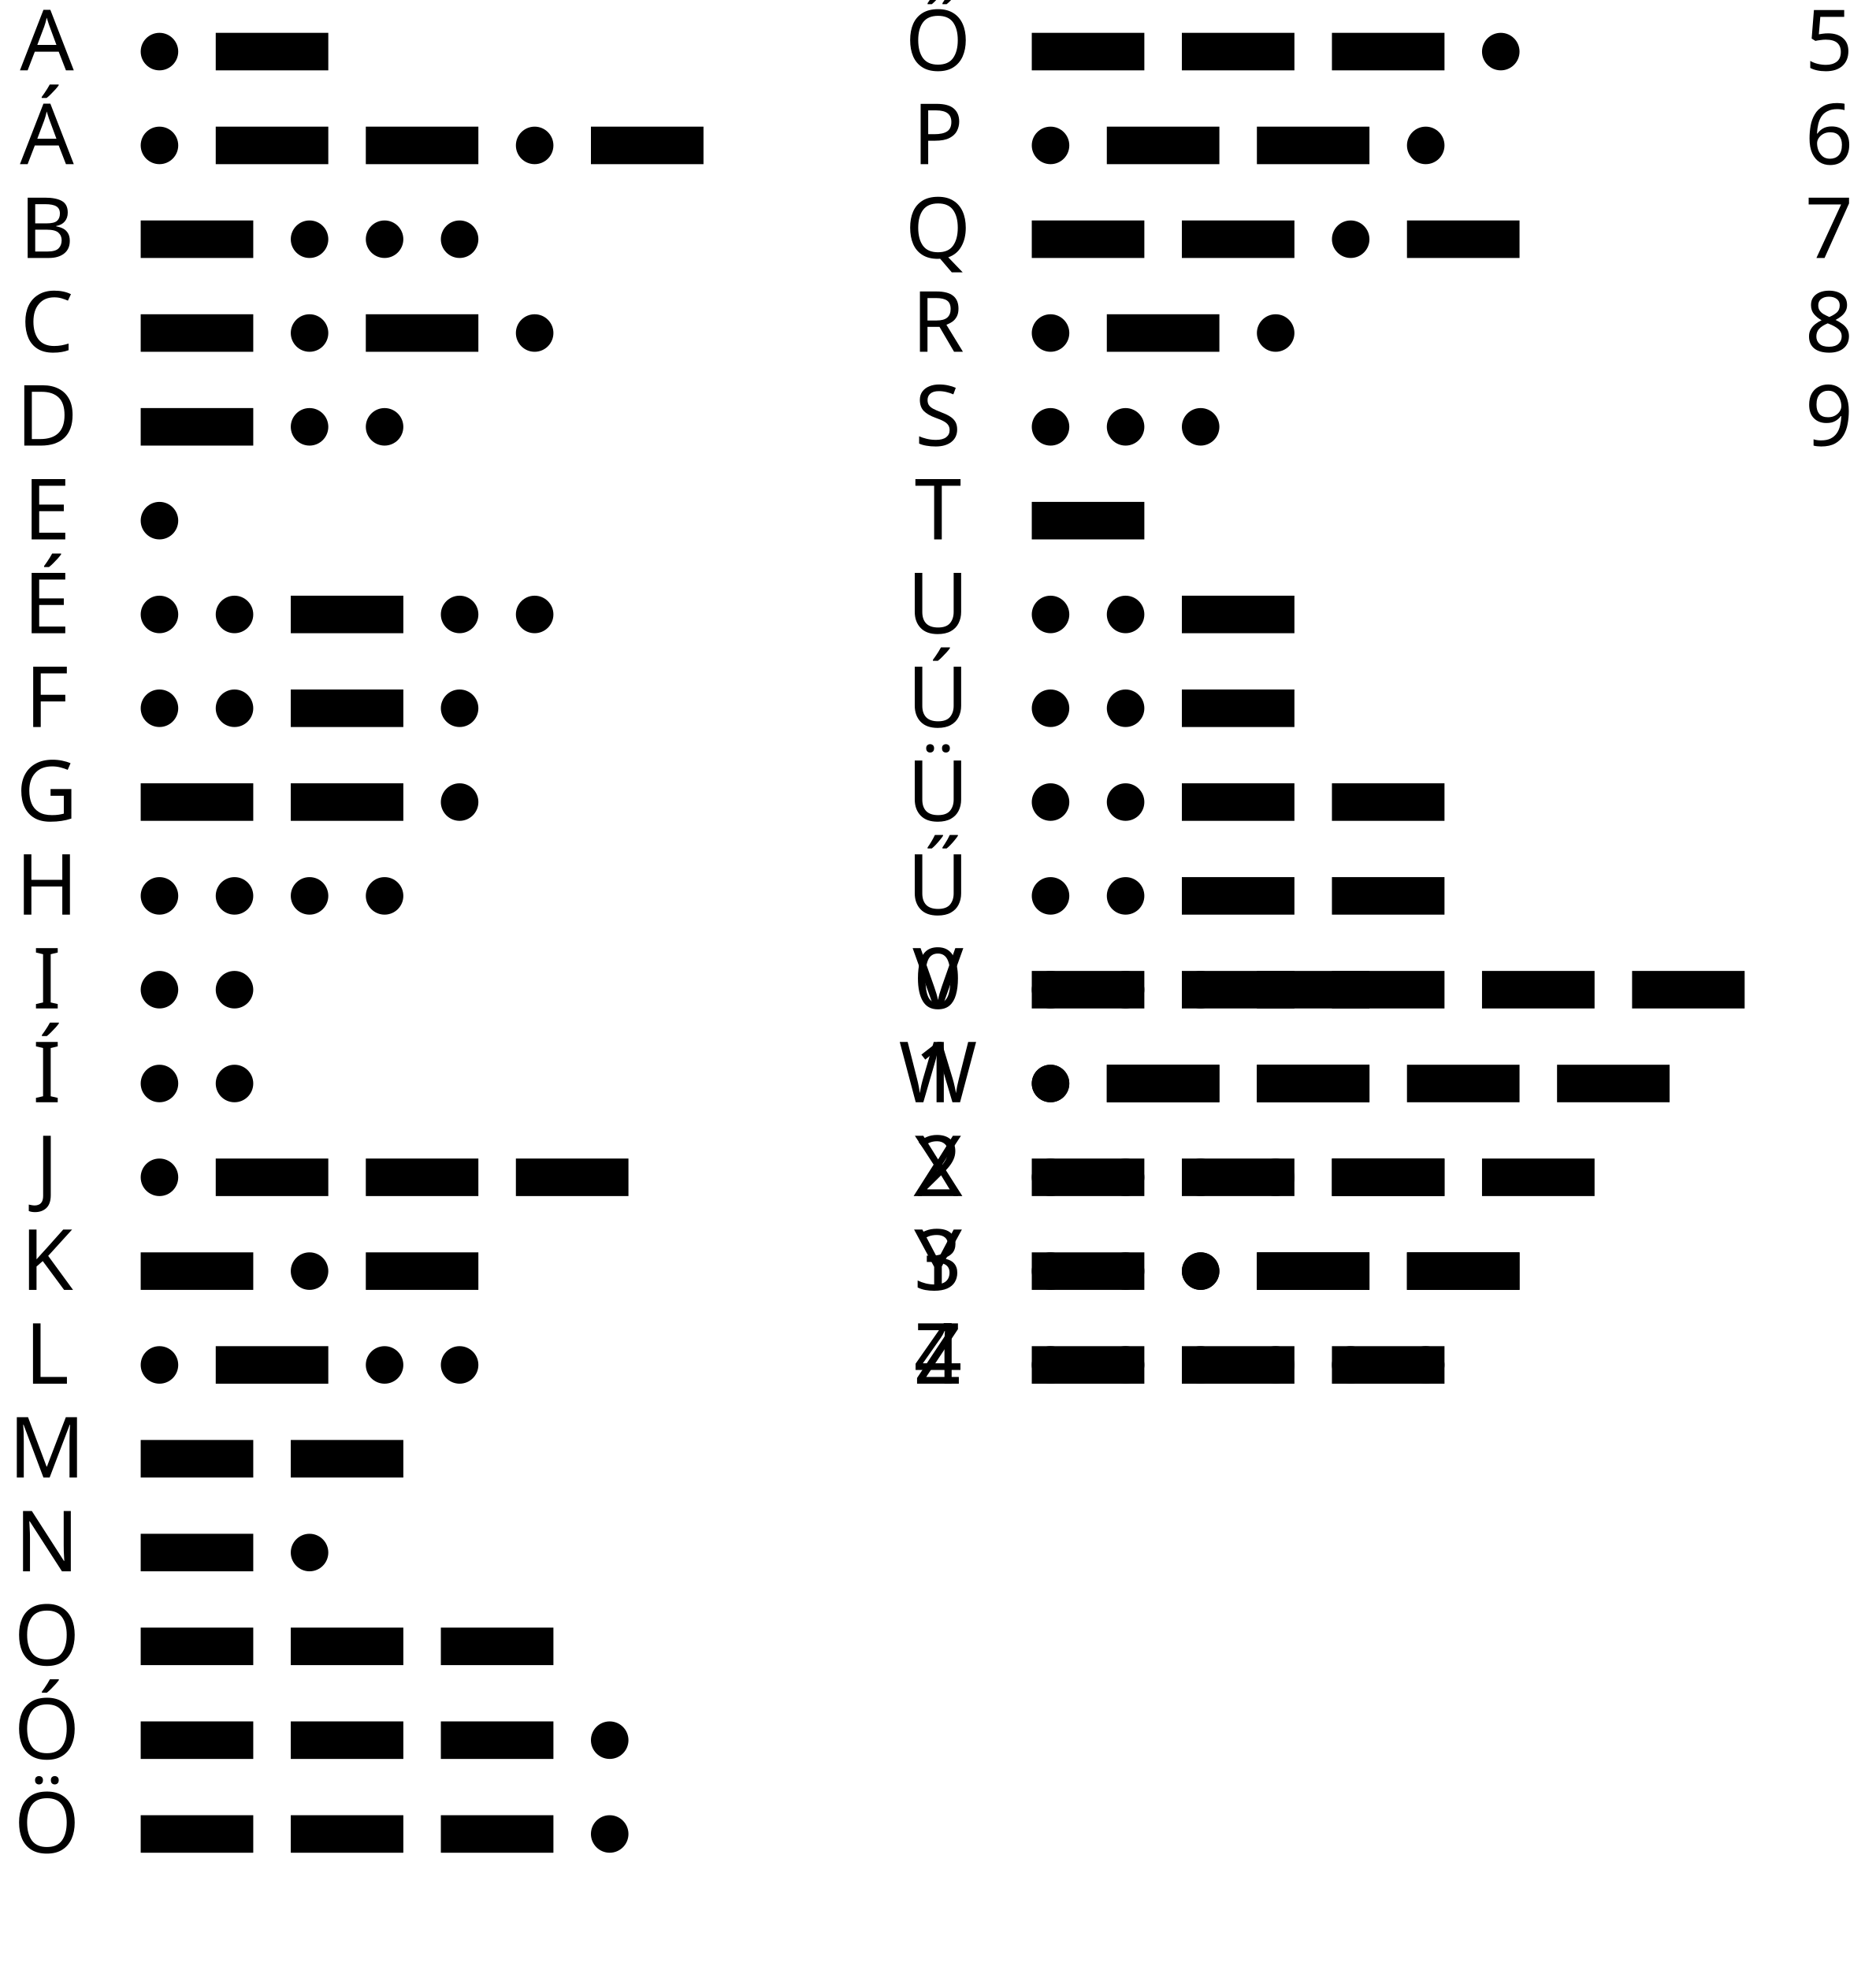
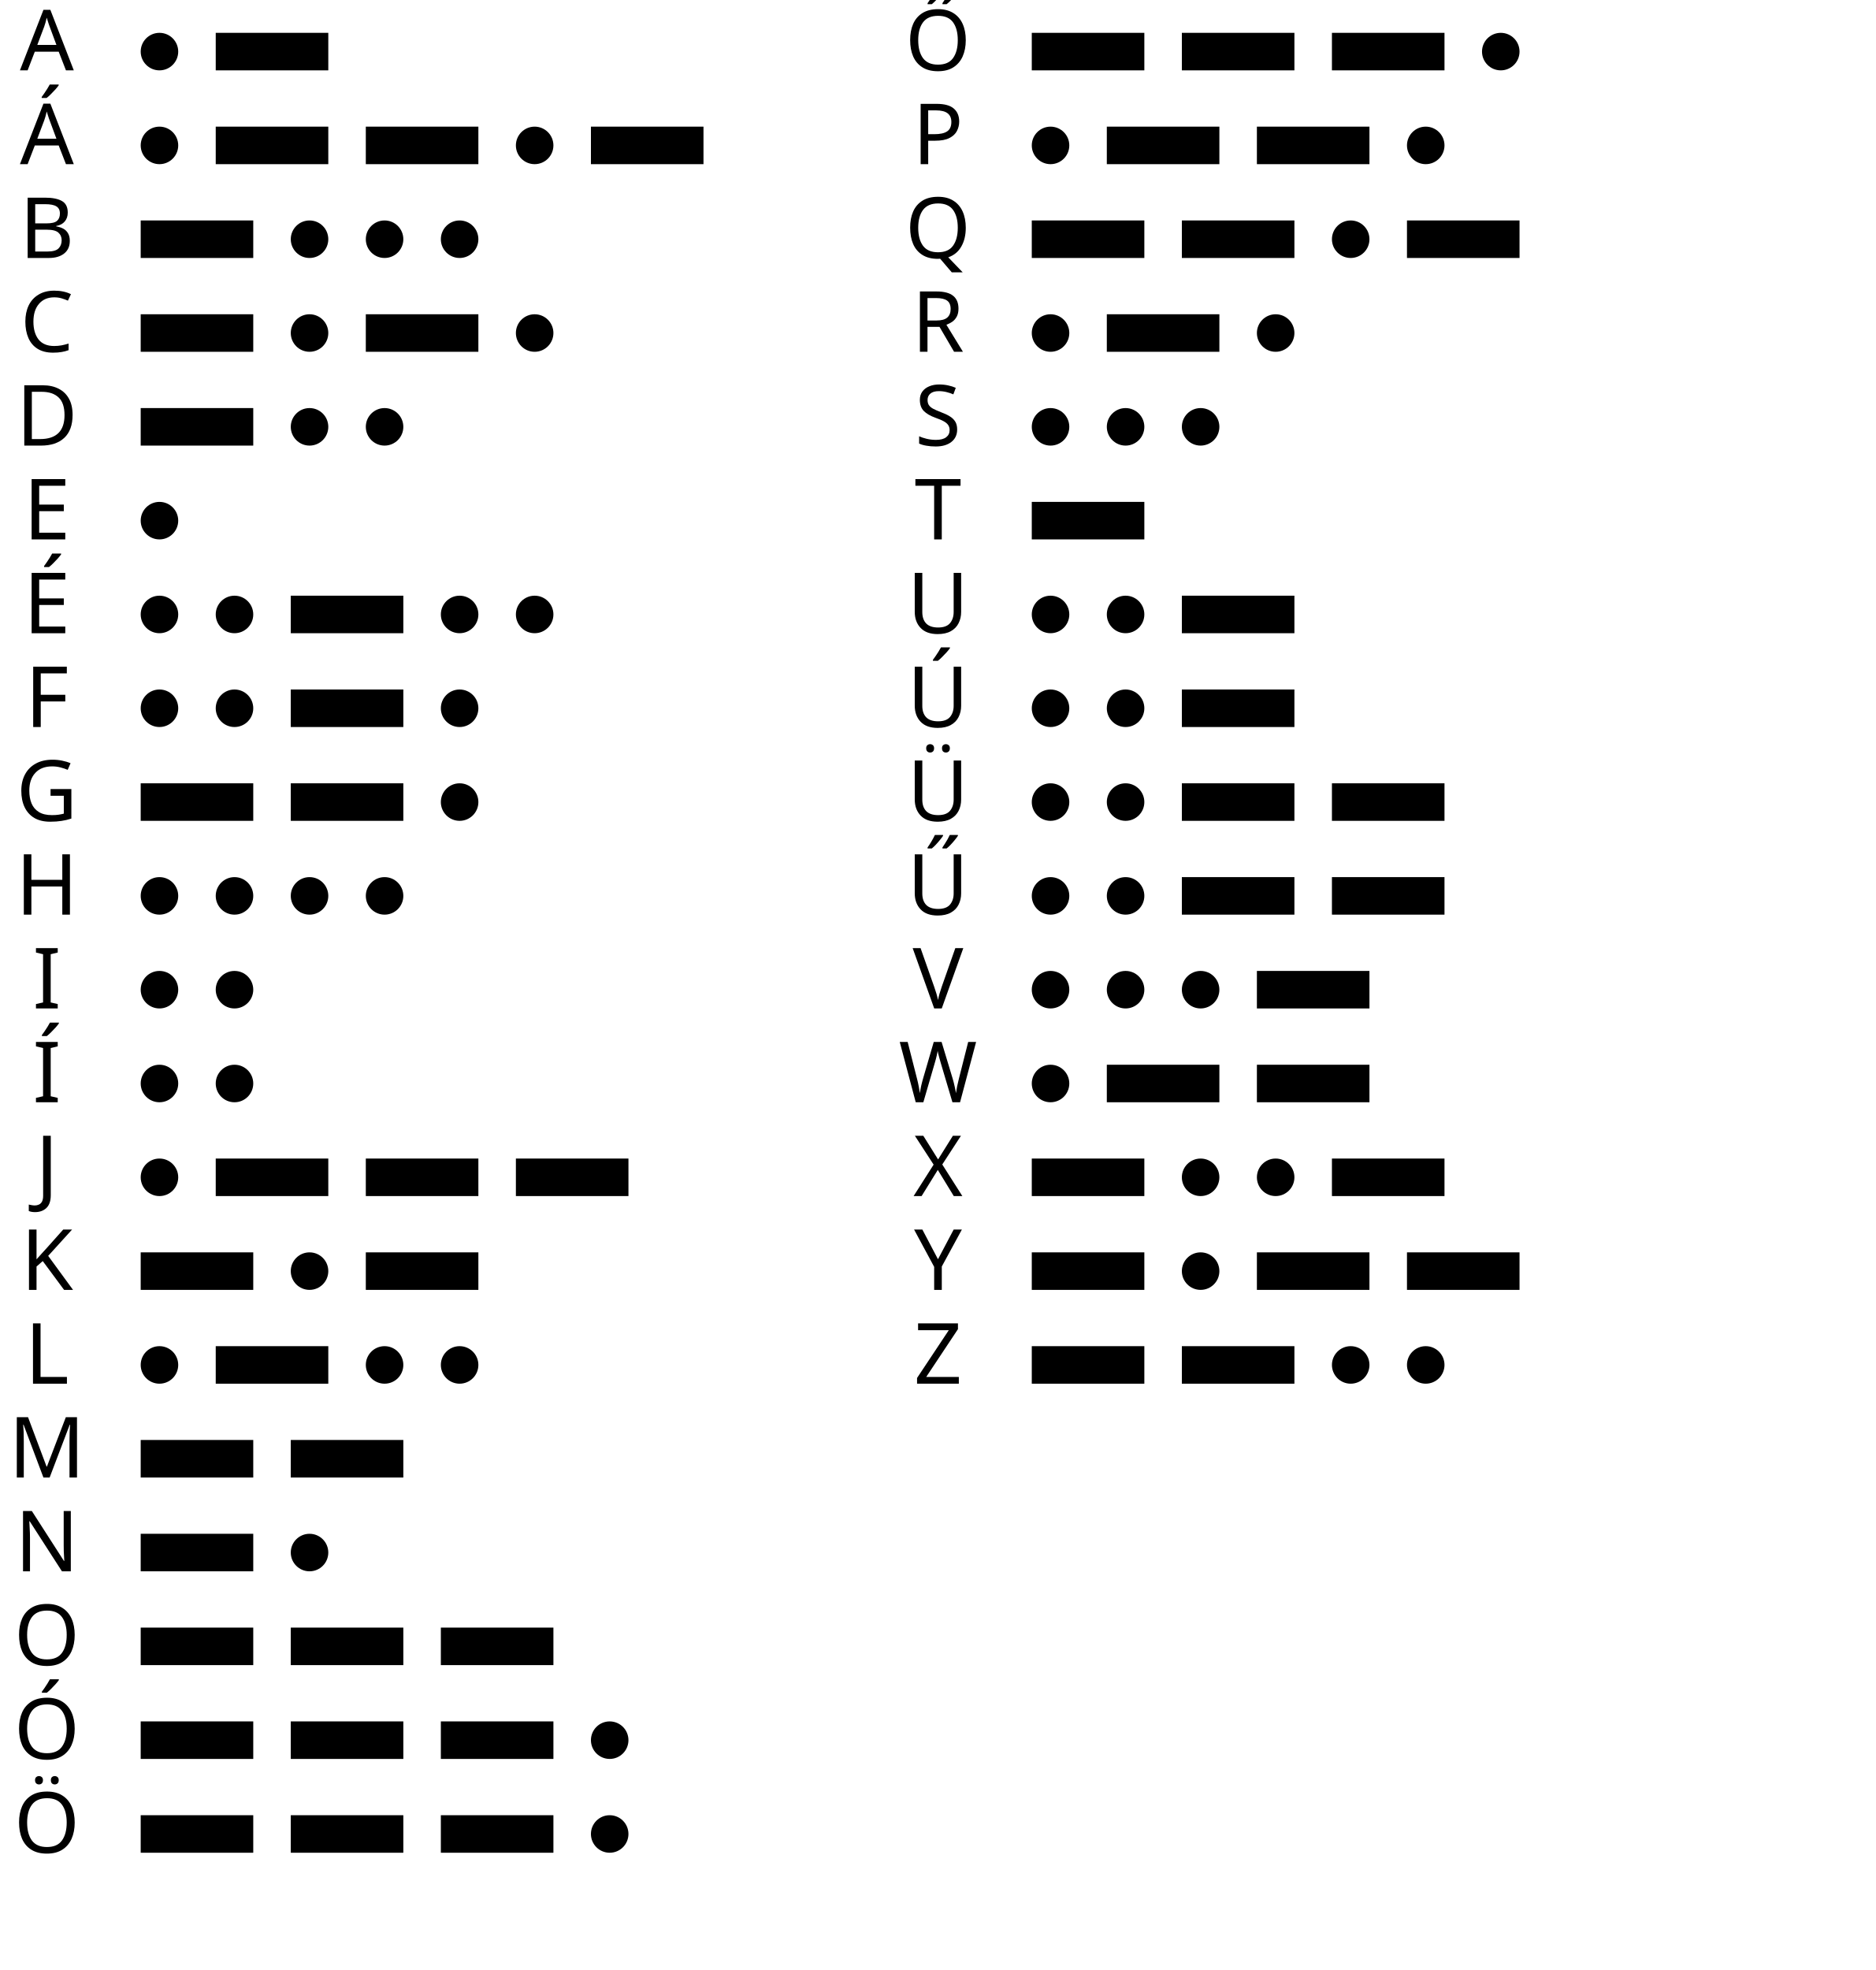
<svg xmlns="http://www.w3.org/2000/svg" width="100%" height="100%" viewBox="0 0 400 420" preserveAspectRatio="xMidYMid meet" version="1.1">
  <text font-family="Special Elite, sans-serif" text-anchor="middle" x="10" y="15" font-size="18px">
    <tspan>A</tspan>
  </text>
  <circle cx="34" cy="11" r="4" />
  <rect width="24" height="8" x="46" y="7" />
  <text font-family="Special Elite, sans-serif" text-anchor="middle" x="10" y="35" font-size="18px">
    <tspan>Á</tspan>
  </text>
  <circle cx="34" cy="31" r="4" />
  <rect width="24" height="8" x="46" y="27" />
  <rect width="24" height="8" x="78" y="27" />
  <circle cx="114" cy="31" r="4" />
  <rect width="24" height="8" x="126" y="27" />
  <text font-family="Special Elite, sans-serif" text-anchor="middle" x="10" y="55" font-size="18px">
    <tspan>B</tspan>
  </text>
  <rect width="24" height="8" x="30" y="47" />
  <circle cx="66" cy="51" r="4" />
  <circle cx="82" cy="51" r="4" />
  <circle cx="98" cy="51" r="4" />
  <text font-family="Special Elite, sans-serif" text-anchor="middle" x="10" y="75" font-size="18px">
    <tspan>C</tspan>
  </text>
  <rect width="24" height="8" x="30" y="67" />
  <circle cx="66" cy="71" r="4" />
  <rect width="24" height="8" x="78" y="67" />
  <circle cx="114" cy="71" r="4" />
  <text font-family="Special Elite, sans-serif" text-anchor="middle" x="10" y="95" font-size="18px">
    <tspan>D</tspan>
  </text>
  <rect width="24" height="8" x="30" y="87" />
  <circle cx="66" cy="91" r="4" />
  <circle cx="82" cy="91" r="4" />
  <text font-family="Special Elite, sans-serif" text-anchor="middle" x="10" y="115" font-size="18px">
    <tspan>E</tspan>
  </text>
  <circle cx="34" cy="111" r="4" />
  <text font-family="Special Elite, sans-serif" text-anchor="middle" x="10" y="135" font-size="18px">
    <tspan>É</tspan>
  </text>
  <circle cx="34" cy="131" r="4" />
  <circle cx="50" cy="131" r="4" />
  <rect width="24" height="8" x="62" y="127" />
  <circle cx="98" cy="131" r="4" />
  <circle cx="114" cy="131" r="4" />
  <text font-family="Special Elite, sans-serif" text-anchor="middle" x="10" y="155" font-size="18px">
    <tspan>F</tspan>
  </text>
  <circle cx="34" cy="151" r="4" />
  <circle cx="50" cy="151" r="4" />
  <rect width="24" height="8" x="62" y="147" />
  <circle cx="98" cy="151" r="4" />
  <text font-family="Special Elite, sans-serif" text-anchor="middle" x="10" y="175" font-size="18px">
    <tspan>G</tspan>
  </text>
  <rect width="24" height="8" x="30" y="167" />
  <rect width="24" height="8" x="62" y="167" />
  <circle cx="98" cy="171" r="4" />
  <text font-family="Special Elite, sans-serif" text-anchor="middle" x="10" y="195" font-size="18px">
    <tspan>H</tspan>
  </text>
  <circle cx="34" cy="191" r="4" />
  <circle cx="50" cy="191" r="4" />
  <circle cx="66" cy="191" r="4" />
  <circle cx="82" cy="191" r="4" />
  <text font-family="Special Elite, sans-serif" text-anchor="middle" x="10" y="215" font-size="18px">
    <tspan>I</tspan>
  </text>
  <circle cx="34" cy="211" r="4" />
  <circle cx="50" cy="211" r="4" />
  <text font-family="Special Elite, sans-serif" text-anchor="middle" x="10" y="235" font-size="18px">
    <tspan>Í</tspan>
  </text>
  <circle cx="34" cy="231" r="4" />
  <circle cx="50" cy="231" r="4" />
  <text font-family="Special Elite, sans-serif" text-anchor="middle" x="10" y="255" font-size="18px">
    <tspan>J</tspan>
  </text>
  <circle cx="34" cy="251" r="4" />
  <rect width="24" height="8" x="46" y="247" />
  <rect width="24" height="8" x="78" y="247" />
  <rect width="24" height="8" x="110" y="247" />
  <text font-family="Special Elite, sans-serif" text-anchor="middle" x="10" y="275" font-size="18px">
    <tspan>K</tspan>
  </text>
  <rect width="24" height="8" x="30" y="267" />
  <circle cx="66" cy="271" r="4" />
  <rect width="24" height="8" x="78" y="267" />
  <text font-family="Special Elite, sans-serif" text-anchor="middle" x="10" y="295" font-size="18px">
    <tspan>L</tspan>
  </text>
  <circle cx="34" cy="291" r="4" />
  <rect width="24" height="8" x="46" y="287" />
  <circle cx="82" cy="291" r="4" />
  <circle cx="98" cy="291" r="4" />
  <text font-family="Special Elite, sans-serif" text-anchor="middle" x="10" y="315" font-size="18px">
    <tspan>M</tspan>
  </text>
  <rect width="24" height="8" x="30" y="307" />
  <rect width="24" height="8" x="62" y="307" />
  <text font-family="Special Elite, sans-serif" text-anchor="middle" x="10" y="335" font-size="18px">
    <tspan>N</tspan>
  </text>
  <rect width="24" height="8" x="30" y="327" />
  <circle cx="66" cy="331" r="4" />
  <text font-family="Special Elite, sans-serif" text-anchor="middle" x="10" y="355" font-size="18px">
    <tspan>O</tspan>
  </text>
  <rect width="24" height="8" x="30" y="347" />
  <rect width="24" height="8" x="62" y="347" />
  <rect width="24" height="8" x="94" y="347" />
  <text font-family="Special Elite, sans-serif" text-anchor="middle" x="10" y="375" font-size="18px">
    <tspan>Ó</tspan>
  </text>
  <rect width="24" height="8" x="30" y="367" />
  <rect width="24" height="8" x="62" y="367" />
  <rect width="24" height="8" x="94" y="367" />
  <circle cx="130" cy="371" r="4" />
  <text font-family="Special Elite, sans-serif" text-anchor="middle" x="10" y="395" font-size="18px">
    <tspan>Ö</tspan>
  </text>
  <rect width="24" height="8" x="30" y="387" />
  <rect width="24" height="8" x="62" y="387" />
  <rect width="24" height="8" x="94" y="387" />
  <circle cx="130" cy="391" r="4" />
  <text font-family="Special Elite, sans-serif" text-anchor="middle" x="200" y="15" font-size="18px">
    <tspan>Ő</tspan>
  </text>
  <rect width="24" height="8" x="220" y="7" />
  <rect width="24" height="8" x="252" y="7" />
  <rect width="24" height="8" x="284" y="7" />
  <circle cx="320" cy="11" r="4" />
  <text font-family="Special Elite, sans-serif" text-anchor="middle" x="200" y="35" font-size="18px">
    <tspan>P</tspan>
  </text>
  <circle cx="224" cy="31" r="4" />
  <rect width="24" height="8" x="236" y="27" />
  <rect width="24" height="8" x="268" y="27" />
  <circle cx="304" cy="31" r="4" />
  <text font-family="Special Elite, sans-serif" text-anchor="middle" x="200" y="55" font-size="18px">
    <tspan>Q</tspan>
  </text>
  <rect width="24" height="8" x="220" y="47" />
  <rect width="24" height="8" x="252" y="47" />
  <circle cx="288" cy="51" r="4" />
  <rect width="24" height="8" x="300" y="47" />
  <text font-family="Special Elite, sans-serif" text-anchor="middle" x="200" y="75" font-size="18px">
    <tspan>R</tspan>
  </text>
  <circle cx="224" cy="71" r="4" />
  <rect width="24" height="8" x="236" y="67" />
  <circle cx="272" cy="71" r="4" />
  <text font-family="Special Elite, sans-serif" text-anchor="middle" x="200" y="95" font-size="18px">
    <tspan>S</tspan>
  </text>
  <circle cx="224" cy="91" r="4" />
  <circle cx="240" cy="91" r="4" />
  <circle cx="256" cy="91" r="4" />
  <text font-family="Special Elite, sans-serif" text-anchor="middle" x="200" y="115" font-size="18px">
    <tspan>T</tspan>
  </text>
  <rect width="24" height="8" x="220" y="107" />
  <text font-family="Special Elite, sans-serif" text-anchor="middle" x="200" y="135" font-size="18px">
    <tspan>U</tspan>
  </text>
  <circle cx="224" cy="131" r="4" />
  <circle cx="240" cy="131" r="4" />
  <rect width="24" height="8" x="252" y="127" />
  <text font-family="Special Elite, sans-serif" text-anchor="middle" x="200" y="155" font-size="18px">
    <tspan>Ú</tspan>
  </text>
  <circle cx="224" cy="151" r="4" />
  <circle cx="240" cy="151" r="4" />
  <rect width="24" height="8" x="252" y="147" />
  <text font-family="Special Elite, sans-serif" text-anchor="middle" x="200" y="175" font-size="18px">
    <tspan>Ü</tspan>
  </text>
  <circle cx="224" cy="171" r="4" />
  <circle cx="240" cy="171" r="4" />
  <rect width="24" height="8" x="252" y="167" />
  <rect width="24" height="8" x="284" y="167" />
  <text font-family="Special Elite, sans-serif" text-anchor="middle" x="200" y="195" font-size="18px">
    <tspan>Ű</tspan>
  </text>
  <circle cx="224" cy="191" r="4" />
  <circle cx="240" cy="191" r="4" />
  <rect width="24" height="8" x="252" y="187" />
  <rect width="24" height="8" x="284" y="187" />
  <text font-family="Special Elite, sans-serif" text-anchor="middle" x="200" y="215" font-size="18px">
    <tspan>V</tspan>
  </text>
  <circle cx="224" cy="211" r="4" />
  <circle cx="240" cy="211" r="4" />
  <circle cx="256" cy="211" r="4" />
  <rect width="24" height="8" x="268" y="207" />
  <text font-family="Special Elite, sans-serif" text-anchor="middle" x="200" y="235" font-size="18px">
    <tspan>W</tspan>
  </text>
  <circle cx="224" cy="231" r="4" />
  <rect width="24" height="8" x="236" y="227" />
  <rect width="24" height="8" x="268" y="227" />
  <text font-family="Special Elite, sans-serif" text-anchor="middle" x="200" y="255" font-size="18px">
    <tspan>X</tspan>
  </text>
  <rect width="24" height="8" x="220" y="247" />
  <circle cx="256" cy="251" r="4" />
  <circle cx="272" cy="251" r="4" />
  <rect width="24" height="8" x="284" y="247" />
  <text font-family="Special Elite, sans-serif" text-anchor="middle" x="200" y="275" font-size="18px">
    <tspan>Y</tspan>
  </text>
  <rect width="24" height="8" x="220" y="267" />
  <circle cx="256" cy="271" r="4" />
  <rect width="24" height="8" x="268" y="267" />
  <rect width="24" height="8" x="300" y="267" />
  <text font-family="Special Elite, sans-serif" text-anchor="middle" x="200" y="295" font-size="18px">
    <tspan>Z</tspan>
  </text>
  <rect width="24" height="8" x="220" y="287" />
  <rect width="24" height="8" x="252" y="287" />
  <circle cx="288" cy="291" r="4" />
  <circle cx="304" cy="291" r="4" />
-   <text font-family="Special Elite, sans-serif" text-anchor="middle" x="200" y="215" font-size="18px">
-     <tspan>0</tspan>
-   </text>
-   <rect width="24" height="8" x="220" y="207" />
-   <rect width="24" height="8" x="252" y="207" />
-   <rect width="24" height="8" x="284" y="207" />
-   <rect width="24" height="8" x="316" y="207" />
-   <rect width="24" height="8" x="348" y="207" />
-   <text font-family="Special Elite, sans-serif" text-anchor="middle" x="200" y="235" font-size="18px">
-     <tspan>1</tspan>
-   </text>
-   <circle cx="224" cy="231" r="4" />
-   <rect width="24" height="8" x="236" y="227" />
-   <rect width="24" height="8" x="268" y="227" />
-   <rect width="24" height="8" x="300" y="227" />
-   <rect width="24" height="8" x="332" y="227" />
-   <text font-family="Special Elite, sans-serif" text-anchor="middle" x="200" y="255" font-size="18px">
-     <tspan>2</tspan>
-   </text>
-   <circle cx="224" cy="251" r="4" />
-   <circle cx="240" cy="251" r="4" />
-   <rect width="24" height="8" x="252" y="247" />
-   <rect width="24" height="8" x="284" y="247" />
-   <rect width="24" height="8" x="316" y="247" />
-   <text font-family="Special Elite, sans-serif" text-anchor="middle" x="200" y="275" font-size="18px">
-     <tspan>3</tspan>
-   </text>
-   <circle cx="224" cy="271" r="4" />
-   <circle cx="240" cy="271" r="4" />
-   <circle cx="256" cy="271" r="4" />
-   <rect width="24" height="8" x="268" y="267" />
-   <rect width="24" height="8" x="300" y="267" />
-   <text font-family="Special Elite, sans-serif" text-anchor="middle" x="200" y="295" font-size="18px">
-     <tspan>4</tspan>
-   </text>
-   <circle cx="224" cy="291" r="4" />
-   <circle cx="240" cy="291" r="4" />
-   <circle cx="256" cy="291" r="4" />
-   <circle cx="272" cy="291" r="4" />
-   <rect width="24" height="8" x="284" y="287" />
-   <text font-family="Special Elite, sans-serif" text-anchor="middle" x="390" y="15" font-size="18px">
-     <tspan>5</tspan>
-   </text>
-   <circle cx="414" cy="11" r="4" />
-   <circle cx="430" cy="11" r="4" />
-   <circle cx="446" cy="11" r="4" />
-   <circle cx="462" cy="11" r="4" />
-   <circle cx="478" cy="11" r="4" />
-   <text font-family="Special Elite, sans-serif" text-anchor="middle" x="390" y="35" font-size="18px">
-     <tspan>6</tspan>
-   </text>
-   <rect width="24" height="8" x="410" y="27" />
-   <circle cx="446" cy="31" r="4" />
-   <circle cx="462" cy="31" r="4" />
-   <circle cx="478" cy="31" r="4" />
-   <circle cx="494" cy="31" r="4" />
-   <text font-family="Special Elite, sans-serif" text-anchor="middle" x="390" y="55" font-size="18px">
-     <tspan>7</tspan>
-   </text>
-   <rect width="24" height="8" x="410" y="47" />
-   <rect width="24" height="8" x="442" y="47" />
-   <circle cx="478" cy="51" r="4" />
-   <circle cx="494" cy="51" r="4" />
-   <circle cx="510" cy="51" r="4" />
-   <text font-family="Special Elite, sans-serif" text-anchor="middle" x="390" y="75" font-size="18px">
-     <tspan>8</tspan>
-   </text>
-   <rect width="24" height="8" x="410" y="67" />
-   <rect width="24" height="8" x="442" y="67" />
-   <rect width="24" height="8" x="474" y="67" />
-   <circle cx="510" cy="71" r="4" />
-   <circle cx="526" cy="71" r="4" />
-   <text font-family="Special Elite, sans-serif" text-anchor="middle" x="390" y="95" font-size="18px">
-     <tspan>9</tspan>
-   </text>
-   <rect width="24" height="8" x="410" y="87" />
-   <rect width="24" height="8" x="442" y="87" />
-   <rect width="24" height="8" x="474" y="87" />
-   <rect width="24" height="8" x="506" y="87" />
-   <circle cx="542" cy="91" r="4" />
</svg>
